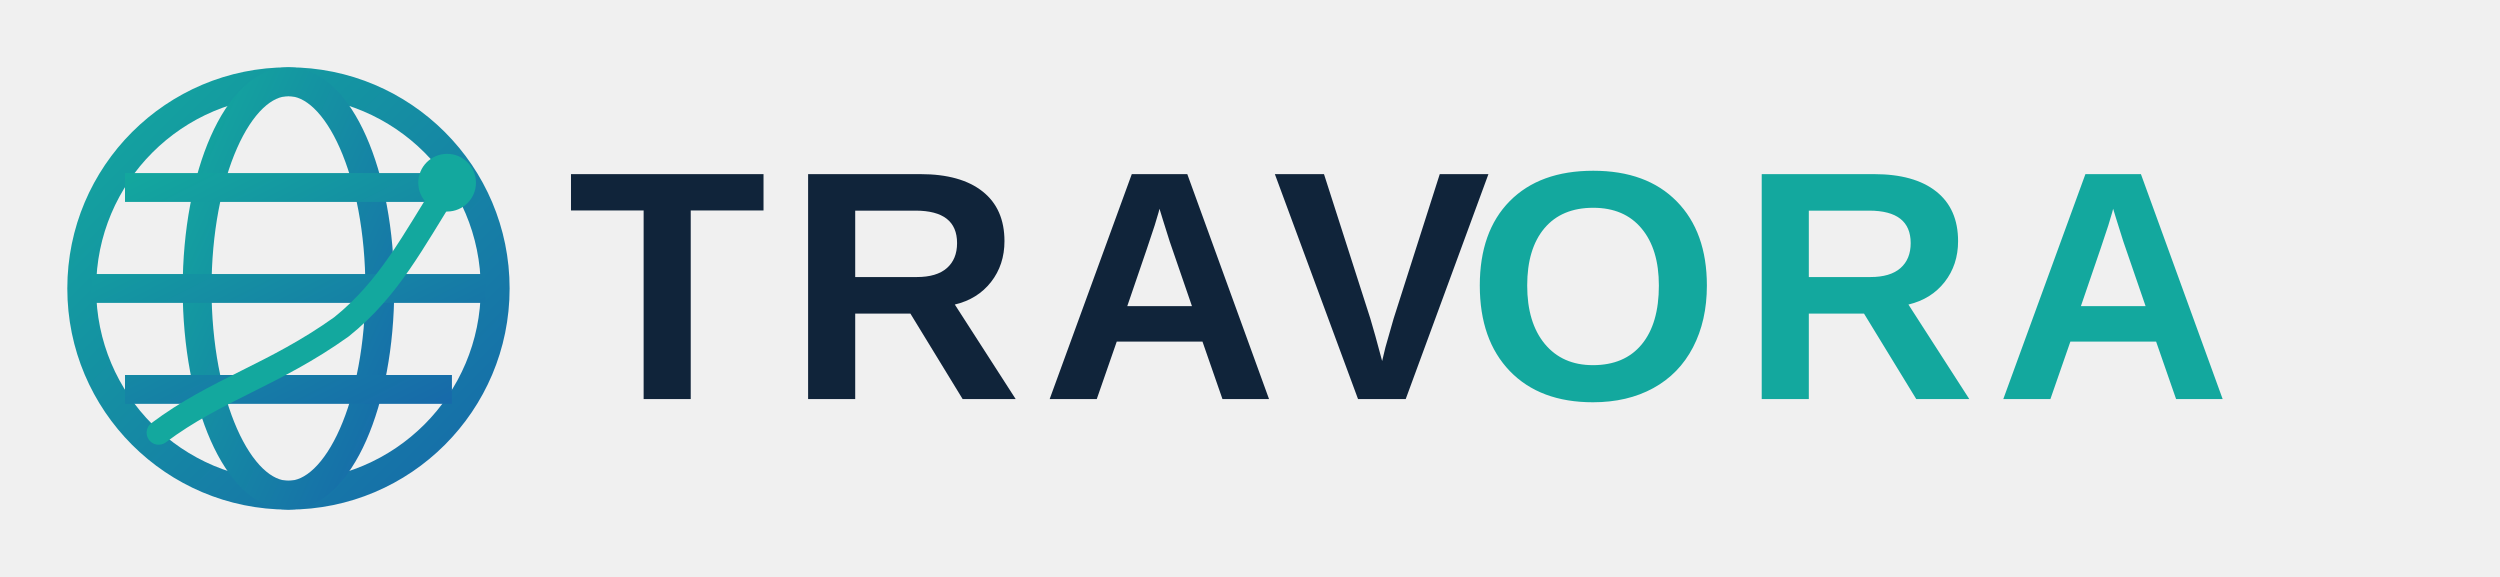
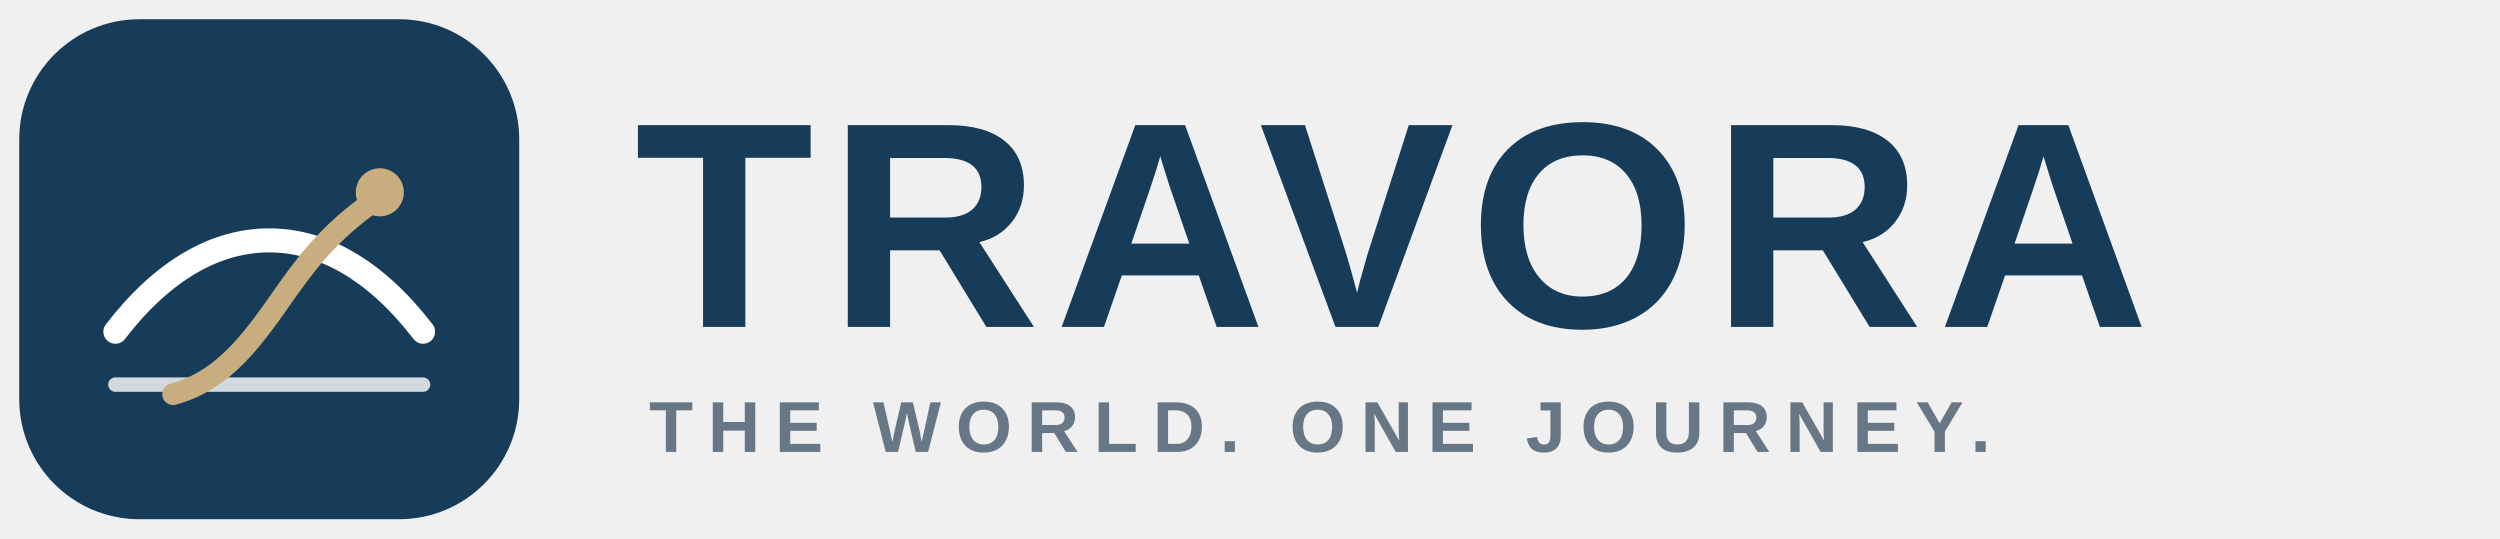
- <svg xmlns="http://www.w3.org/2000/svg" width="520" height="120" viewBox="0 0 520 120" role="img" aria-labelledby="title desc">
-   <defs>
-     <linearGradient id="g" x1="0" y1="0" x2="1" y2="1">
-       <stop offset="0" stop-color="#13a89e" />
-       <stop offset="1" stop-color="#1769aa" />
-     </linearGradient>
-   </defs>
-   <g transform="translate(8 8)" fill="none" stroke="url(#g)" stroke-width="6">
-     <circle cx="52" cy="52" r="43" />
-     <ellipse cx="52" cy="52" rx="19" ry="43" />
-     <path d="M11 52h82M18 31h68M18 73h68" />
-     <path d="M25 82c12-9 24-12 38-22 10-8 15-18 22-29" stroke="#13a89e" stroke-width="5" stroke-linecap="round" />
-     <circle cx="85" cy="30" r="6" fill="#13a89e" stroke="none" />
+ <svg xmlns="http://www.w3.org/2000/svg" width="520" height="112" viewBox="0 0 520 112" role="img" aria-labelledby="t d">
+   <g transform="translate(4 4)">
+     <rect width="104" height="104" rx="25" fill="#173c59" />
+     <path d="M20 65c10-13 21-19 32-19s22 6 32 19" fill="none" stroke="#fff" stroke-width="5" stroke-linecap="round" />
+     <path d="M20 76h64" stroke="#fff" stroke-width="3" stroke-linecap="round" opacity=".8" />
+     <path d="M32 78c11-3 17-12 24-22 5-7 10-13 19-19" fill="none" stroke="#c8ad7e" stroke-width="4.5" stroke-linecap="round" />
+     <circle cx="75" cy="36" r="5" fill="#c8ad7e" />
  </g>
-   <text x="118" y="83" font-family="Arial,Helvetica,sans-serif" font-size="68" font-weight="800" letter-spacing="4" fill="#10243a">TRAV</text>
-   <text x="305" y="83" font-family="Arial,Helvetica,sans-serif" font-size="68" font-weight="800" letter-spacing="4" fill="#13a89e">ORA</text>
+   <text x="132" y="68" font-family="Arial,Helvetica,sans-serif" font-size="61" font-weight="800" letter-spacing="3" fill="#173c59">TRAVORA</text>
+   <text x="135" y="94" font-family="Arial,Helvetica,sans-serif" font-size="15" font-weight="600" letter-spacing="3.1" fill="#687785">THE WORLD. ONE JOURNEY.</text>
</svg>
